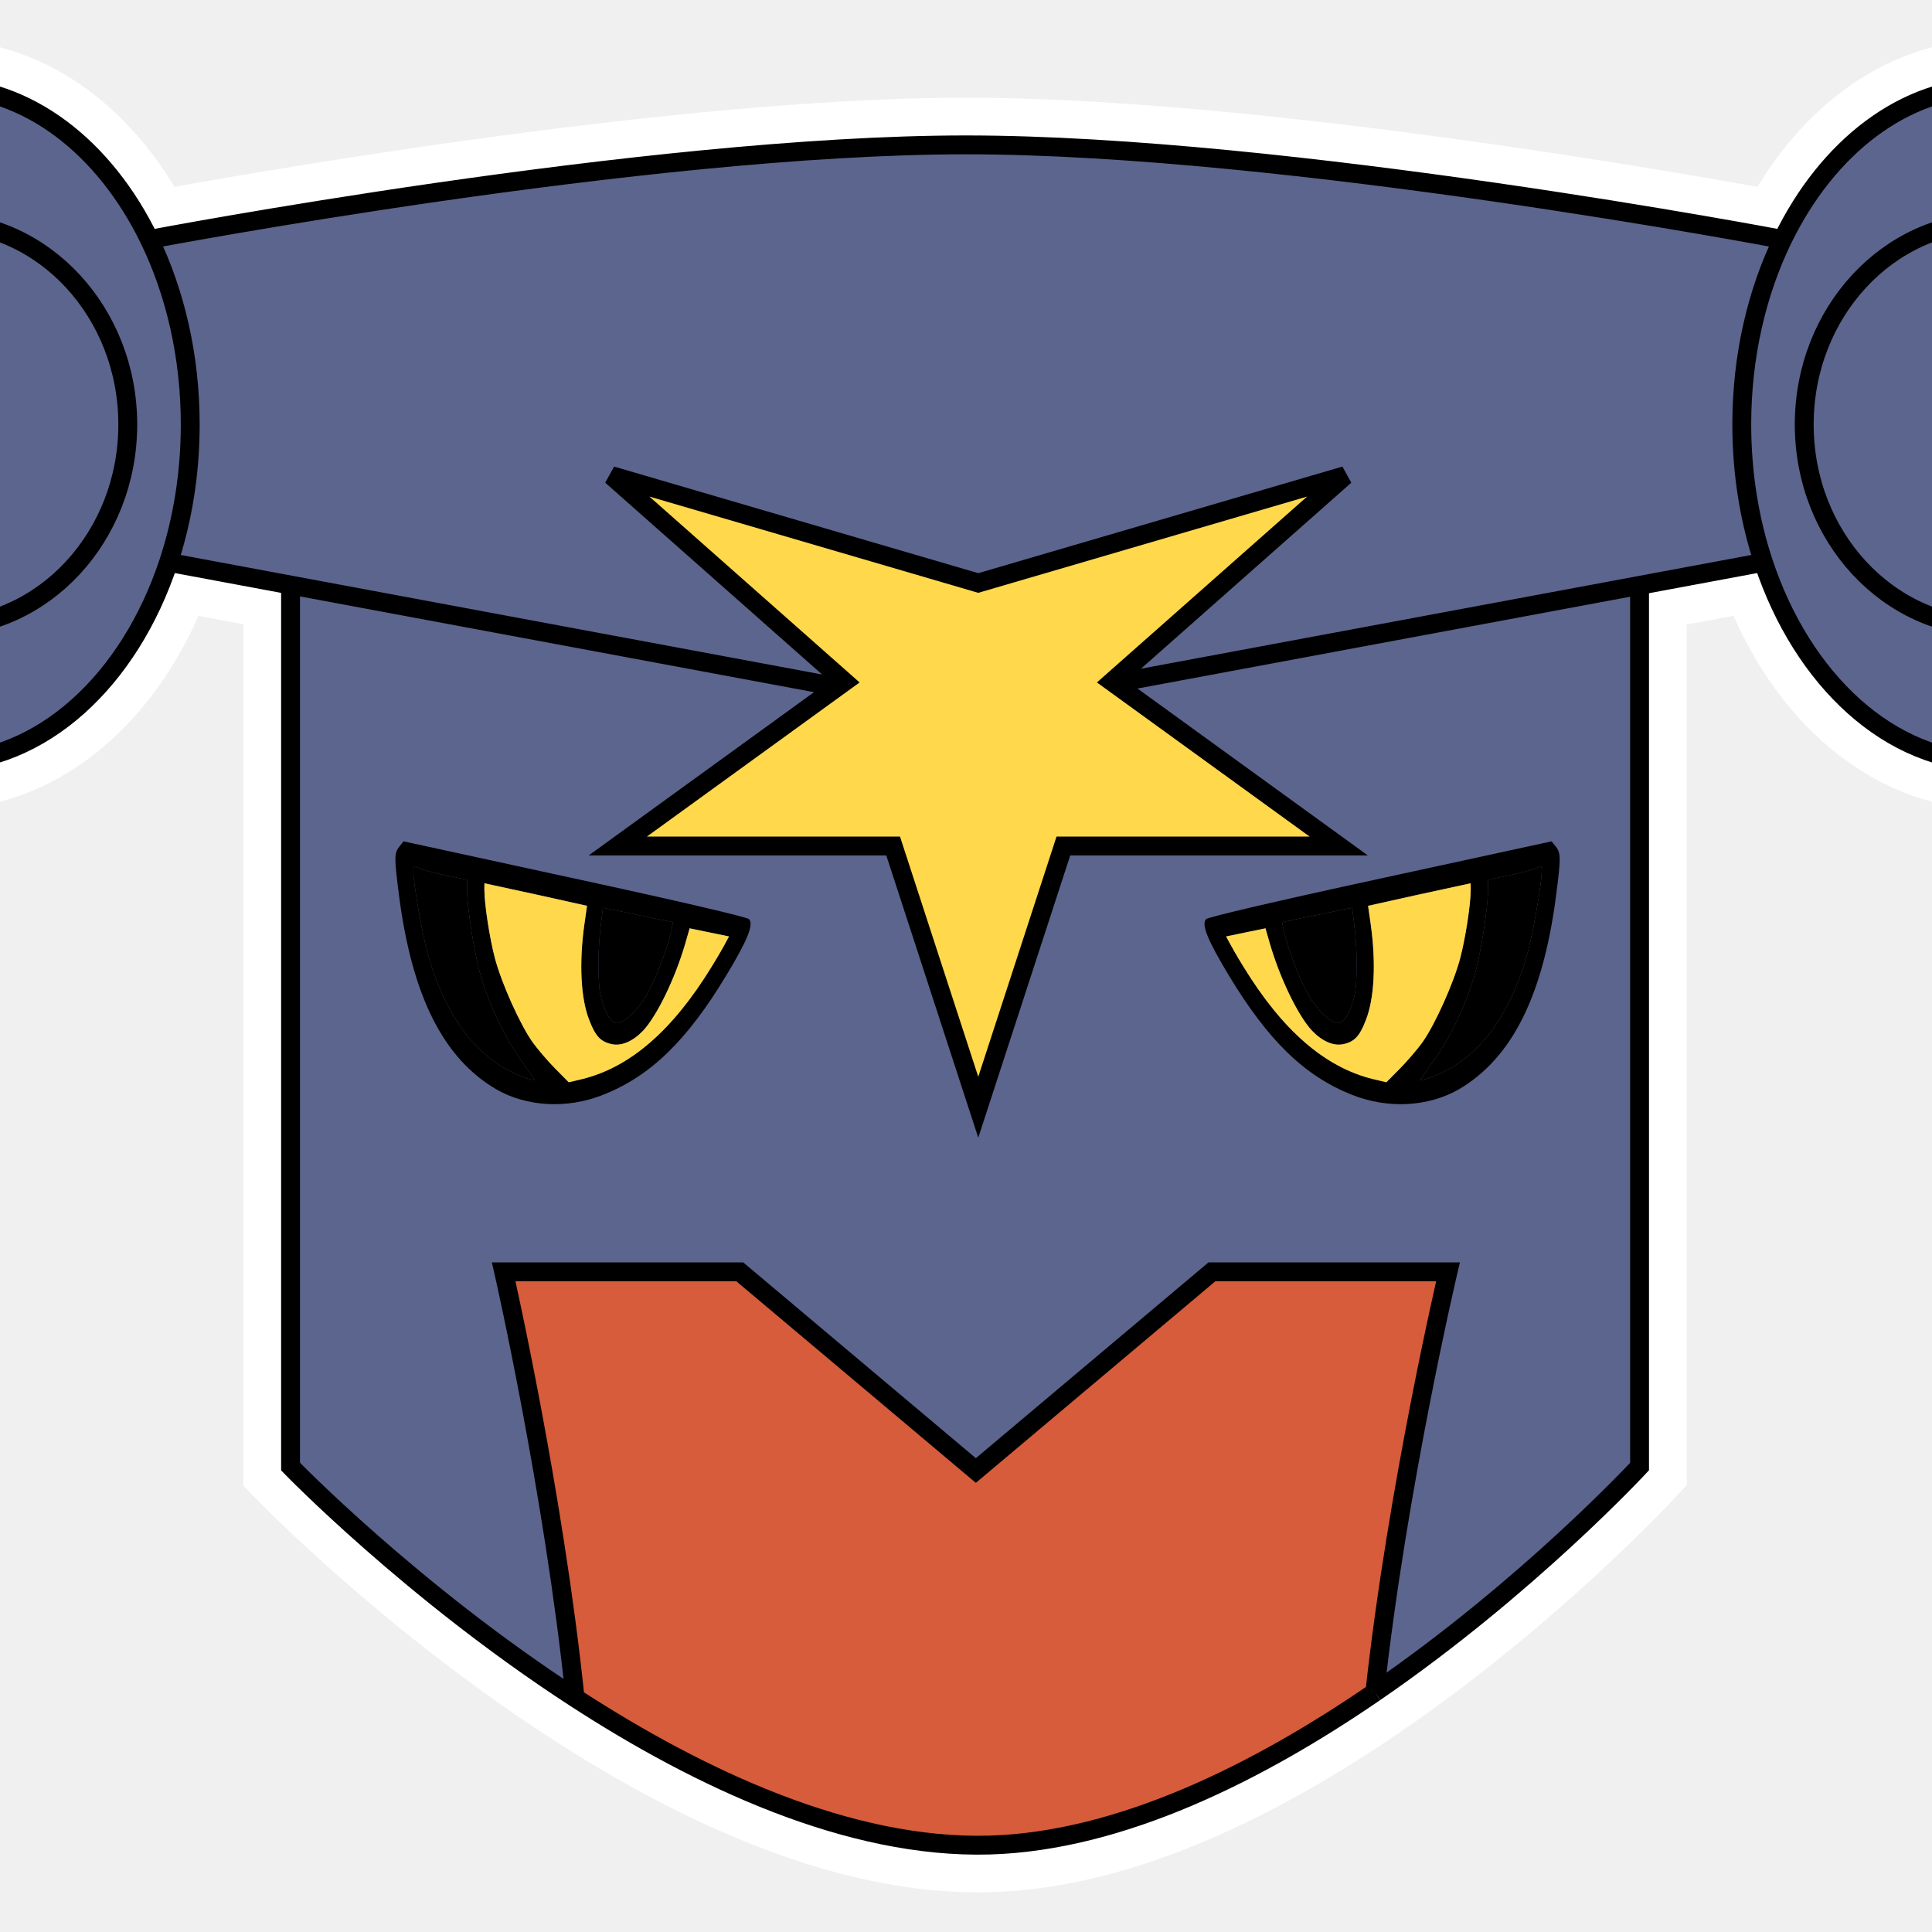
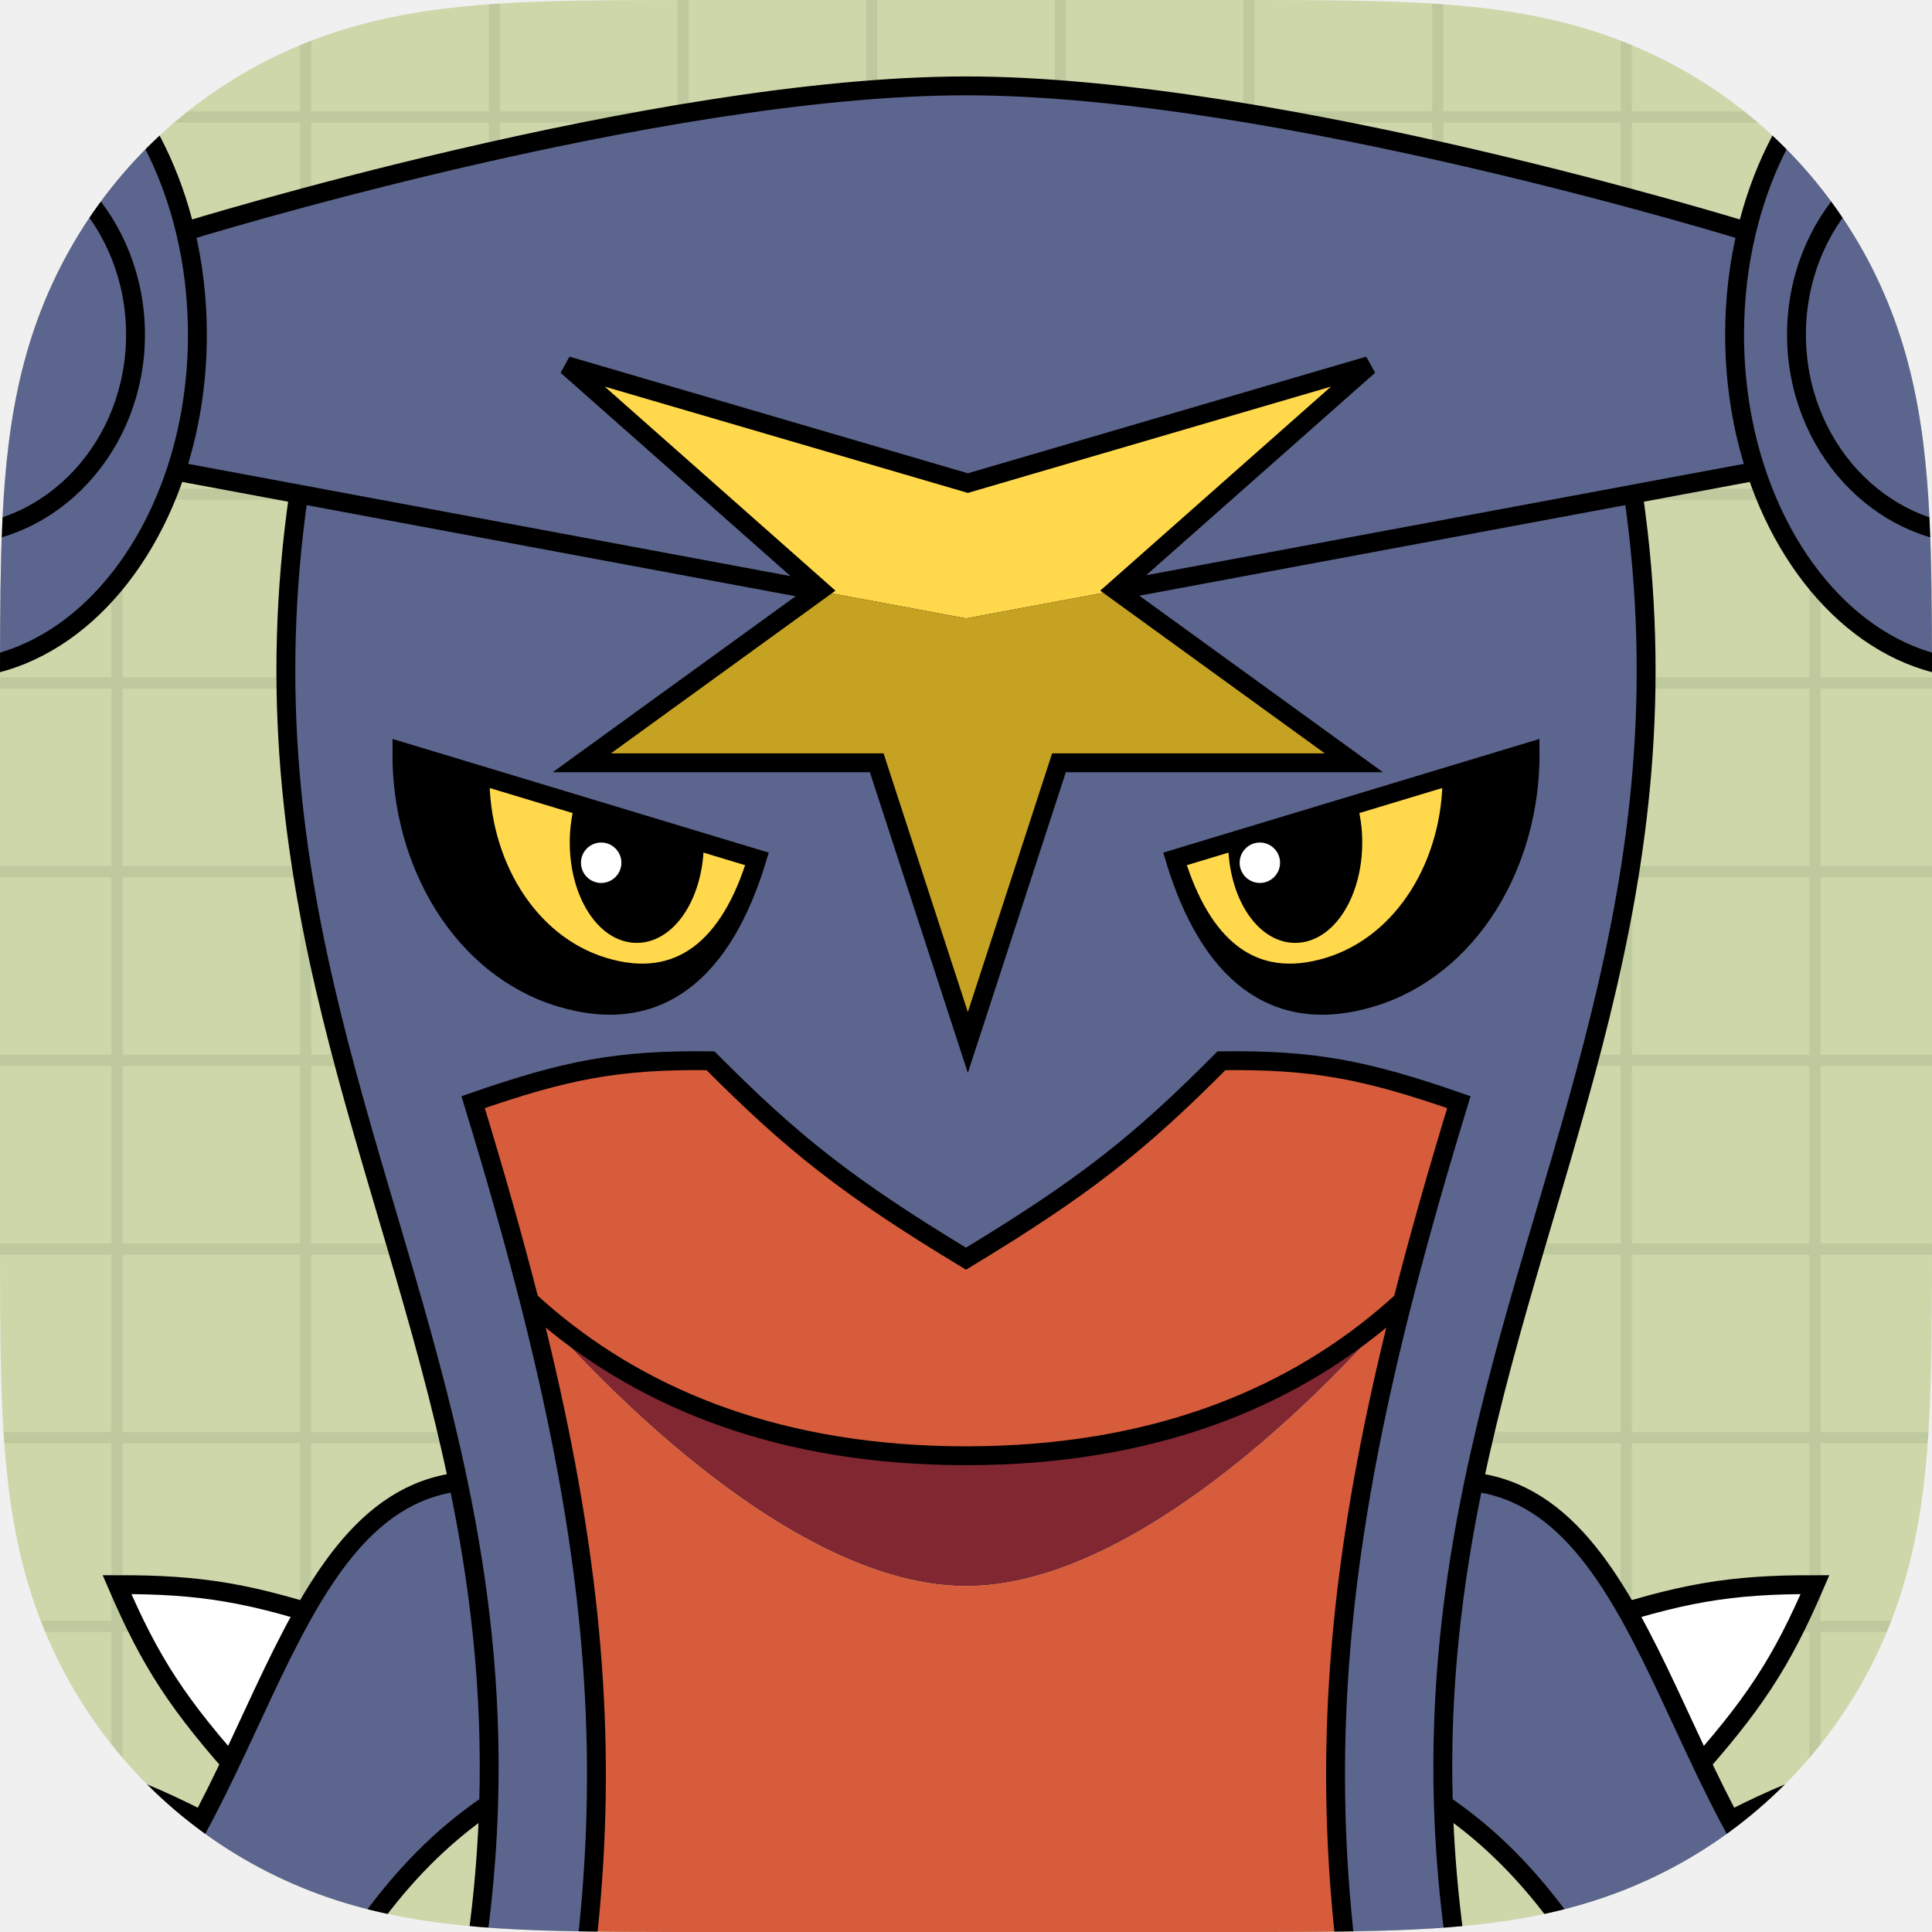
<svg xmlns="http://www.w3.org/2000/svg" width="1024" height="1024" viewBox="0 0 1024 1024" fill="none">
-   <g clip-path="url(#clip0_58_2)">
-     <path fill-rule="evenodd" clip-rule="evenodd" d="M1055.59 404C1128.72 404 1188 323.859 1188 225C1188 126.141 1128.72 46 1055.59 46C1009.25 46 968.47 78.179 944.811 126.908C931.132 155.08 923.176 188.784 923.176 225C923.176 251.013 927.281 275.73 934.663 298.032C955.334 360.486 1001.7 404 1055.59 404ZM956.279 225C956.279 284.315 1000.74 332.4 1055.59 332.4C1110.43 332.4 1154.9 284.315 1154.9 225C1154.9 165.685 1110.43 117.6 1055.59 117.6C1000.74 117.6 956.279 165.685 956.279 225Z" fill="#5C658D" />
-     <path fill-rule="evenodd" clip-rule="evenodd" d="M-164 225C-164 323.859 -104.717 404 -31.588 404C22.298 404 68.666 360.486 89.337 298.032C96.719 275.73 100.824 251.013 100.824 225C100.824 188.784 92.868 155.08 79.189 126.908C55.53 78.179 14.751 46 -31.588 46C-104.717 46 -164 126.141 -164 225ZM67.721 225C67.721 284.315 23.259 332.4 -31.588 332.4C-86.435 332.4 -130.897 284.315 -130.897 225C-130.897 165.685 -86.435 117.6 -31.588 117.6C23.259 117.6 67.721 165.685 67.721 225Z" fill="#5C658D" />
-     <path d="M-31.588 332.4C23.259 332.4 67.721 284.315 67.721 225C67.721 165.685 23.259 117.6 -31.588 117.6C-86.435 117.6 -130.897 165.685 -130.897 225C-130.897 284.315 -86.435 332.4 -31.588 332.4Z" fill="#5C658D" />
-     <path d="M728.704 896.904L728.698 896.959L728.758 896.918C809.886 841.228 869 777.314 869 777.314V310.268L512 376.792L154 310.081V777.314C154 777.314 218.024 843.515 304.794 899.872C293.437 790.409 266.97 674.09 266.97 674.09H392.095L517.22 779.405L642.345 674.09H767.47C767.47 674.09 740.607 788.29 728.704 896.904Z" fill="#5C658D" />
-     <path d="M512 376.792L869 310.268L934.663 298.032C927.281 275.73 923.176 251.013 923.176 225C923.176 188.784 931.132 155.08 944.811 126.908C944.811 126.908 681.989 76.788 512 76.788C342.011 76.788 79.189 126.908 79.189 126.908C92.868 155.08 100.824 188.784 100.824 225C100.824 251.013 96.719 275.73 89.337 298.032L154 310.081L512 376.792Z" fill="#5C658D" />
-     <path d="M1055.59 332.4C1000.74 332.4 956.279 284.315 956.279 225C956.279 165.685 1000.74 117.6 1055.59 117.6C1110.43 117.6 1154.9 165.685 1154.9 225C1154.9 284.315 1110.43 332.4 1055.59 332.4Z" fill="#5C658D" />
-     <path d="M728.698 896.959L728.704 896.904C740.607 788.29 767.47 674.09 767.47 674.09H642.345L517.22 779.405L392.095 674.09H266.97C266.97 674.09 293.437 790.409 304.794 899.872C370.872 942.79 450.141 980 524.37 977.917C594.414 975.951 667.761 938.779 728.698 896.959Z" fill="#D65C3B" />
-     <path d="M154 310V310.081M728.698 896.959L728.704 896.904C740.607 788.29 767.47 674.09 767.47 674.09H642.345L517.22 779.405L392.095 674.09H266.97C266.97 674.09 293.437 790.409 304.794 899.872M728.698 896.959L728.69 897.024M728.698 896.959C728.718 896.945 728.738 896.932 728.758 896.918M728.698 896.959C667.761 938.779 594.414 975.951 524.37 977.917C450.141 980 370.872 942.79 304.794 899.872M728.698 896.959L728.758 896.918M304.796 899.896L304.794 899.872M304.794 899.872C218.024 843.515 154 777.314 154 777.314V310.081M869 310.268V777.314C869 777.314 809.886 841.228 728.758 896.918M154 310.081L512 376.792L869 310.268M869 310.268L934.663 298.032M512 376.792L934.663 298.032M944.811 126.908C968.47 78.179 1009.25 46 1055.59 46C1128.72 46 1188 126.141 1188 225C1188 323.859 1128.72 404 1055.59 404C1001.7 404 955.334 360.486 934.663 298.032C927.281 275.73 923.176 251.013 923.176 225C923.176 188.784 931.132 155.08 944.811 126.908ZM79.189 126.908C55.53 78.179 14.751 46 -31.588 46C-104.717 46 -164 126.141 -164 225C-164 323.859 -104.717 404 -31.588 404C22.298 404 68.666 360.486 89.337 298.032C96.719 275.73 100.824 251.013 100.824 225C100.824 188.784 92.868 155.08 79.189 126.908ZM89.337 298.032L154 310.081M79.189 126.908C79.189 126.908 342.011 76.788 512 76.788C681.989 76.788 944.811 126.908 944.811 126.908M1055.59 332.4C1000.74 332.4 956.279 284.315 956.279 225C956.279 165.685 1000.74 117.6 1055.59 117.6C1110.43 117.6 1154.9 165.685 1154.9 225C1154.9 284.315 1110.43 332.4 1055.59 332.4ZM-31.588 332.4C23.259 332.4 67.721 284.315 67.721 225C67.721 165.685 23.259 117.6 -31.588 117.6C-86.435 117.6 -130.897 165.685 -130.897 225C-130.897 284.315 -86.435 332.4 -31.588 332.4Z" stroke="white" stroke-width="50" />
-     <path fill-rule="evenodd" clip-rule="evenodd" d="M1055.59 404C1128.72 404 1188 323.859 1188 225C1188 126.141 1128.72 46 1055.59 46C1009.25 46 968.47 78.179 944.811 126.908C931.132 155.08 923.176 188.784 923.176 225C923.176 251.013 927.281 275.73 934.663 298.032C955.334 360.486 1001.7 404 1055.59 404ZM956.279 225C956.279 284.315 1000.74 332.4 1055.59 332.4C1110.43 332.4 1154.9 284.315 1154.9 225C1154.9 165.685 1110.43 117.6 1055.59 117.6C1000.74 117.6 956.279 165.685 956.279 225Z" fill="#5C658D" />
-     <path fill-rule="evenodd" clip-rule="evenodd" d="M-164 225C-164 323.859 -104.717 404 -31.588 404C22.298 404 68.666 360.486 89.337 298.032C96.719 275.73 100.824 251.013 100.824 225C100.824 188.784 92.868 155.08 79.189 126.908C55.53 78.179 14.751 46 -31.588 46C-104.717 46 -164 126.141 -164 225ZM67.721 225C67.721 284.315 23.259 332.4 -31.588 332.4C-86.435 332.4 -130.897 284.315 -130.897 225C-130.897 165.685 -86.435 117.6 -31.588 117.6C23.259 117.6 67.721 165.685 67.721 225Z" fill="#5C658D" />
-     <path d="M-31.588 332.4C23.259 332.4 67.721 284.315 67.721 225C67.721 165.685 23.259 117.6 -31.588 117.6C-86.435 117.6 -130.897 165.685 -130.897 225C-130.897 284.315 -86.435 332.4 -31.588 332.4Z" fill="#5C658D" />
-     <path d="M728.704 896.904L728.698 896.959L728.758 896.918C809.886 841.228 869 777.314 869 777.314V310.268L512 376.792L154 310.081V777.314C154 777.314 218.024 843.515 304.794 899.872C293.437 790.409 266.97 674.09 266.97 674.09H392.095L517.22 779.405L642.345 674.09H767.47C767.47 674.09 740.607 788.29 728.704 896.904Z" fill="#5C658D" />
-     <path d="M512 376.792L869 310.268L934.663 298.032C927.281 275.73 923.176 251.013 923.176 225C923.176 188.784 931.132 155.08 944.811 126.908C944.811 126.908 681.989 76.788 512 76.788C342.011 76.788 79.189 126.908 79.189 126.908C92.868 155.08 100.824 188.784 100.824 225C100.824 251.013 96.719 275.73 89.337 298.032L154 310.081L512 376.792Z" fill="#5C658D" />
-     <path d="M1055.59 332.4C1000.74 332.4 956.279 284.315 956.279 225C956.279 165.685 1000.74 117.6 1055.59 117.6C1110.43 117.6 1154.9 165.685 1154.9 225C1154.9 284.315 1110.43 332.4 1055.59 332.4Z" fill="#5C658D" />
-     <path d="M728.698 896.959L728.704 896.904C740.607 788.29 767.47 674.09 767.47 674.09H642.345L517.22 779.405L392.095 674.09H266.97C266.97 674.09 293.437 790.409 304.794 899.872C370.872 942.79 450.141 980 524.37 977.917C594.414 975.951 667.761 938.779 728.698 896.959Z" fill="#D65C3B" />
-     <path d="M154 310V310.081M728.698 896.959L728.704 896.904C740.607 788.29 767.47 674.09 767.47 674.09H642.345L517.22 779.405L392.095 674.09H266.97C266.97 674.09 293.437 790.409 304.794 899.872M728.698 896.959L728.69 897.024M728.698 896.959C728.718 896.945 728.738 896.932 728.758 896.918M728.698 896.959C667.761 938.779 594.414 975.951 524.37 977.917C450.141 980 370.872 942.79 304.794 899.872M728.698 896.959L728.758 896.918M304.796 899.896L304.794 899.872M304.794 899.872C218.024 843.515 154 777.314 154 777.314V310.081M869 310.268V777.314C869 777.314 809.886 841.228 728.758 896.918M154 310.081L512 376.792L869 310.268M869 310.268L934.663 298.032M512 376.792L934.663 298.032M944.811 126.908C968.47 78.179 1009.25 46 1055.59 46C1128.72 46 1188 126.141 1188 225C1188 323.859 1128.72 404 1055.59 404C1001.7 404 955.334 360.486 934.663 298.032C927.281 275.73 923.176 251.013 923.176 225C923.176 188.784 931.132 155.08 944.811 126.908ZM79.189 126.908C55.53 78.179 14.751 46 -31.588 46C-104.717 46 -164 126.141 -164 225C-164 323.859 -104.717 404 -31.588 404C22.298 404 68.666 360.486 89.337 298.032C96.719 275.73 100.824 251.013 100.824 225C100.824 188.784 92.868 155.08 79.189 126.908ZM89.337 298.032L154 310.081M79.189 126.908C79.189 126.908 342.011 76.788 512 76.788C681.989 76.788 944.811 126.908 944.811 126.908M1055.59 332.4C1000.74 332.4 956.279 284.315 956.279 225C956.279 165.685 1000.74 117.6 1055.59 117.6C1110.43 117.6 1154.9 165.685 1154.9 225C1154.9 284.315 1110.43 332.4 1055.59 332.4ZM-31.588 332.4C23.259 332.4 67.721 284.315 67.721 225C67.721 165.685 23.259 117.6 -31.588 117.6C-86.435 117.6 -130.897 165.685 -130.897 225C-130.897 284.315 -86.435 332.4 -31.588 332.4Z" stroke="black" stroke-width="10" />
-     <path fill-rule="evenodd" clip-rule="evenodd" d="M211.777 448.555C208.845 452.174 208.884 454.512 211.615 475.605C218.627 528.451 235.137 560.975 262.991 577.345C279.185 586.653 300.587 587.861 319.637 580.283C344.798 570.326 364.067 551.582 384.933 517.005C396.325 498.094 399.55 490.022 397.015 487.17C395.99 486.085 360.744 477.801 304.643 465.656L213.879 445.931L211.777 448.555ZM247.577 466.272L236.393 463.967C230.203 462.691 223.799 460.935 222.088 460.145C219.294 458.55 219.065 458.648 219.102 462.005C219.091 468.118 223.583 493.798 226.348 504.123C235.789 539.123 253.358 561.964 277.344 570.839C280.823 572.138 283.519 572.694 283.306 572.213C283.093 571.733 279.634 566.797 275.52 560.998C266.838 548.58 258.592 531.009 254.311 515.42C251.106 503.693 247.636 481.136 247.581 471.806L247.577 466.272ZM312.301 540.622C307.784 529.207 306.875 510.382 309.722 490.001L311.138 480.1L283.965 474.063L256.763 468.165L256.729 471.362C256.701 479.073 259.508 497.271 262.315 507.896C265.759 520.983 275.666 543.119 282.371 552.509C284.961 556.101 290.244 562.286 294.204 566.305L301.44 573.621L308.336 571.984C333.975 565.765 356.556 546.103 377.279 512.224C380.556 506.929 383.82 501.195 384.693 499.482L386.383 496.336L375.898 494.175L365.514 492.035L363.274 499.873C357.861 518.56 348.279 538.281 340.916 546.228C335.598 551.83 329.529 554.511 324.436 553.461C318.445 552.226 315.611 549.312 312.301 540.622ZM343.063 526.722C347.615 518.778 354.009 501.895 355.736 493.514L356.715 488.765L338.142 484.937L319.57 481.11L318.484 489.914C316.85 502.39 316.777 519.412 318.162 526.832C319.732 534.873 323.344 541.587 326.539 542.246C330.134 542.987 338.11 535.603 343.063 526.722Z" fill="black" />
-     <path d="M236.393 463.967L247.577 466.272L247.581 471.806C247.636 481.136 251.106 503.693 254.311 515.42C258.592 531.009 266.838 548.58 275.52 560.998C279.634 566.797 283.093 571.733 283.306 572.213C283.519 572.694 280.823 572.138 277.344 570.839C253.358 561.964 235.789 539.123 226.348 504.123C223.583 493.798 219.091 468.118 219.102 462.005C219.065 458.648 219.294 458.55 222.088 460.145C223.799 460.935 230.203 462.691 236.393 463.967Z" fill="black" />
-     <path d="M355.736 493.514C354.009 501.895 347.615 518.778 343.063 526.722C338.11 535.603 330.134 542.987 326.539 542.246C323.344 541.587 319.732 534.873 318.162 526.832C316.777 519.412 316.85 502.39 318.484 489.914L319.57 481.11L338.142 484.937L356.715 488.765L355.736 493.514Z" fill="black" />
-     <path d="M309.722 490.001C306.875 510.382 307.784 529.207 312.301 540.622C315.611 549.312 318.445 552.226 324.436 553.461C329.529 554.511 335.598 551.83 340.916 546.228C348.279 538.281 357.861 518.56 363.274 499.873L365.514 492.035L375.898 494.175L386.383 496.336L384.693 499.482C383.82 501.195 380.556 506.929 377.279 512.224C356.556 546.103 333.975 565.765 308.336 571.984L301.44 573.621L294.204 566.305C290.244 562.286 284.961 556.101 282.371 552.509C275.666 543.119 265.759 520.983 262.315 507.896C259.508 497.271 256.701 479.073 256.729 471.362L256.763 468.165L283.965 474.063L311.138 480.1L309.722 490.001Z" fill="#FFD84C" />
-     <path fill-rule="evenodd" clip-rule="evenodd" d="M824.47 448.555C827.402 452.174 827.363 454.512 824.632 475.605C817.619 528.451 801.11 560.975 773.256 577.345C757.062 586.653 735.659 587.861 716.61 580.283C691.449 570.326 672.18 551.582 651.314 517.005C639.921 498.094 636.696 490.022 639.231 487.17C640.257 486.085 675.503 477.801 731.604 465.656L822.368 445.931L824.47 448.555ZM788.67 466.272L799.853 463.967C806.044 462.691 812.448 460.935 814.159 460.145C816.953 458.55 817.182 458.648 817.145 462.005C817.156 468.118 812.663 493.798 809.899 504.123C800.458 539.123 782.889 561.964 758.903 570.839C755.424 572.138 752.728 572.694 752.941 572.213C753.154 571.733 756.613 566.797 760.726 560.998C769.409 548.58 777.654 531.009 781.936 515.42C785.14 503.693 788.611 481.136 788.666 471.806L788.67 466.272ZM723.946 540.622C728.463 529.207 729.372 510.382 726.524 490.001L725.108 480.1L752.282 474.063L779.484 468.165L779.518 471.362C779.546 479.073 776.738 497.271 773.932 507.896C770.487 520.983 760.581 543.119 753.876 552.509C751.286 556.101 746.002 562.286 742.043 566.305L734.806 573.621L727.911 571.984C702.272 565.765 679.691 546.103 658.968 512.224C655.691 506.929 652.427 501.195 651.554 499.482L649.864 496.336L660.349 494.175L670.733 492.035L672.973 499.873C678.386 518.56 687.968 538.281 695.331 546.228C700.649 551.83 706.718 554.511 711.811 553.461C717.802 552.226 720.636 549.312 723.946 540.622ZM693.184 526.722C688.632 518.778 682.238 501.895 680.511 493.514L679.532 488.765L698.104 484.937L716.677 481.11L717.763 489.914C719.397 502.39 719.47 519.412 718.085 526.832C716.515 534.873 712.903 541.587 709.707 542.246C706.113 542.987 698.137 535.603 693.184 526.722Z" fill="black" />
-     <path d="M799.853 463.967L788.67 466.272L788.666 471.806C788.611 481.136 785.14 503.693 781.936 515.42C777.654 531.009 769.409 548.58 760.726 560.998C756.613 566.797 753.154 571.733 752.941 572.213C752.728 572.694 755.424 572.138 758.903 570.839C782.889 561.964 800.458 539.123 809.899 504.123C812.663 493.798 817.156 468.118 817.145 462.005C817.182 458.648 816.953 458.55 814.159 460.145C812.448 460.935 806.044 462.691 799.853 463.967Z" fill="black" />
-     <path d="M680.511 493.514C682.238 501.895 688.632 518.778 693.184 526.722C698.137 535.603 706.113 542.987 709.707 542.246C712.903 541.587 716.515 534.873 718.085 526.832C719.47 519.412 719.397 502.39 717.763 489.914L716.677 481.11L698.104 484.937L679.532 488.765L680.511 493.514Z" fill="black" />
-     <path d="M726.524 490.001C729.372 510.382 728.463 529.207 723.946 540.622C720.636 549.312 717.802 552.226 711.811 553.461C706.718 554.511 700.649 551.83 695.331 546.228C687.968 538.281 678.386 518.56 672.973 499.873L670.733 492.035L660.349 494.175L649.864 496.336L651.554 499.482C652.427 501.195 655.691 506.929 658.968 512.224C679.691 546.103 702.272 565.765 727.911 571.984L734.806 573.621L742.043 566.305C746.002 562.286 751.286 556.101 753.876 552.509C760.581 543.119 770.487 520.983 773.932 507.896C776.738 497.271 779.546 479.073 779.518 471.362L779.484 468.165L752.282 474.063L725.108 480.1L726.524 490.001Z" fill="#FFD84C" />
-     <path d="M594.056 357.192L589.382 361.325L594.435 364.986L709.557 448.397H563.613L562.489 451.849L518.5 586.86L474.511 451.849L473.387 448.397H327.443L442.565 364.986L447.618 361.325L442.944 357.192L324.09 252.091L517.095 308.593L518.5 309.004L519.904 308.593L712.909 252.091L594.056 357.192Z" fill="#FFD84C" stroke="black" stroke-width="10" />
+   <mask id="mask0_90_4" style="mask-type:alpha" maskUnits="userSpaceOnUse" x="0" y="0" width="1025" height="1025">
+     <path d="M0 373V651L0 654.887L0 662.657C0.002 673.018 0.015 683.374 0.08 693.73C0.15 705.72 0.28 717.72 0.61 729.71C1.32 755.85 2.85 782.21 7.5 808.05C12.21 834.27 19.91 858.67 32.03 882.49C43.95 905.9 59.53 927.32 78.1 945.9C96.67 964.48 118.1 980.05 141.51 991.97C165.33 1004.1 189.73 1011.79 215.95 1016.5C241.8 1021.14 268.16 1022.68 294.29 1023.39C306.28 1023.71 318.27 1023.85 330.27 1023.92C344.52 1024 358.76 1024 373 1024H651L654.936 1024L662.805 1024C673.116 1024 683.423 1023.99 693.73 1023.92C705.72 1023.85 717.72 1023.72 729.71 1023.39C755.85 1022.68 782.21 1021.15 808.05 1016.5C834.27 1011.79 858.67 1004.09 882.49 991.97C905.9 980.05 927.32 964.47 945.9 945.9C964.48 927.33 980.05 905.9 991.97 882.49C1004.1 858.67 1011.79 834.27 1016.5 808.05C1021.14 782.2 1022.68 755.84 1023.39 729.71C1023.71 717.72 1023.85 705.73 1023.92 693.73C1024 679.48 1024 665.24 1024 651V373L1024 369.065L1024 361.196C1024 350.885 1023.99 340.578 1023.92 330.27C1023.85 318.28 1023.72 306.28 1023.39 294.29C1022.68 268.15 1021.15 241.79 1016.5 215.95C1011.79 189.73 1004.09 165.33 991.97 141.51C980.05 118.1 964.47 96.68 945.9 78.1C927.33 59.52 905.9 43.95 882.49 32.03C858.67 19.9 834.27 12.21 808.05 7.5C782.2 2.86 755.84 1.32 729.71 0.61C717.72 0.29 705.73 0.15 693.73 0.08C679.48 0 665.24 0 651 0H373L369.114 0L361.343 0C350.983 0.002 340.627 0.015 330.27 0.08C318.28 0.15 306.28 0.28 294.29 0.61C268.15 1.32 241.79 2.85 215.95 7.5C189.73 12.21 165.33 19.91 141.51 32.03C118.1 43.95 96.68 59.53 78.1 78.1C59.52 96.67 43.95 118.1 32.03 141.51C19.9 165.33 12.21 189.73 7.5 215.95C2.86 241.8 1.32 268.16 0.61 294.29C0.29 306.28 0.15 318.27 0.08 330.27C0 344.52 0 358.76 0 373Z" fill="#606060" />
+     <path d="M0 654.887L0 662.657C-0 660.067 0 657.477 0 654.887ZM361.343 0L369.114 0C366.523 0 363.933 -0 361.343 0Z" fill="#606060" />
+   </mask>
+   <g mask="url(#mask0_90_4)">
+     <rect width="1024" height="1024" fill="url(#pattern0_90_4)" />
+   </g>
+   <mask id="mask1_90_4" style="mask-type:alpha" maskUnits="userSpaceOnUse" x="0" y="0" width="1025" height="1025">
+     <path d="M0 373V651L0 654.887L0 662.657C0.002 673.018 0.015 683.374 0.08 693.73C0.15 705.72 0.28 717.72 0.61 729.71C1.32 755.85 2.85 782.21 7.5 808.05C12.21 834.27 19.91 858.67 32.03 882.49C43.95 905.9 59.53 927.32 78.1 945.9C96.67 964.48 118.1 980.05 141.51 991.97C165.33 1004.1 189.73 1011.79 215.95 1016.5C241.8 1021.14 268.16 1022.68 294.29 1023.39C306.28 1023.71 318.27 1023.85 330.27 1023.92C344.52 1024 358.76 1024 373 1024H651L654.936 1024L662.805 1024C673.116 1024 683.423 1023.99 693.73 1023.92C705.72 1023.85 717.72 1023.72 729.71 1023.39C755.85 1022.68 782.21 1021.15 808.05 1016.5C834.27 1011.79 858.67 1004.09 882.49 991.97C905.9 980.05 927.32 964.47 945.9 945.9C964.48 927.33 980.05 905.9 991.97 882.49C1004.1 858.67 1011.79 834.27 1016.5 808.05C1021.14 782.2 1022.68 755.84 1023.39 729.71C1023.71 717.72 1023.85 705.73 1023.92 693.73C1024 679.48 1024 665.24 1024 651V373L1024 369.065L1024 361.196C1024 350.885 1023.99 340.578 1023.92 330.27C1023.85 318.28 1023.72 306.28 1023.39 294.29C1022.68 268.15 1021.15 241.79 1016.5 215.95C1011.79 189.73 1004.09 165.33 991.97 141.51C980.05 118.1 964.47 96.68 945.9 78.1C927.33 59.52 905.9 43.95 882.49 32.03C858.67 19.9 834.27 12.21 808.05 7.5C782.2 2.86 755.84 1.32 729.71 0.61C717.72 0.29 705.73 0.15 693.73 0.08C679.48 0 665.24 0 651 0H373L369.114 0L361.343 0C350.983 0.002 340.627 0.015 330.27 0.08C318.28 0.15 306.28 0.28 294.29 0.61C268.15 1.32 241.79 2.85 215.95 7.5C189.73 12.21 165.33 19.91 141.51 32.03C118.1 43.95 96.68 59.53 78.1 78.1C59.52 96.67 43.95 118.1 32.03 141.51C19.9 165.33 12.21 189.73 7.5 215.95C2.86 241.8 1.32 268.16 0.61 294.29C0.29 306.28 0.15 318.27 0.08 330.27C0 344.52 0 358.76 0 373Z" fill="#606060" />
+     <path d="M0 654.887L0 662.657C-0 660.067 0 657.477 0 654.887ZM361.343 0L369.114 0C366.523 0 363.933 -0 361.343 0Z" fill="#606060" />
+   </mask>
+   <g mask="url(#mask1_90_4)">
+     <path d="M961.98 839.892C917.238 839.79 890.68 844.12 840.166 861.185L894.012 943.2C929.754 903.635 944.285 880.987 961.98 839.892Z" fill="white" />
+     <path d="M1018.82 931.198C974.691 938.573 949.23 947.279 902.277 972.545L969.07 1044.41C997.699 999.428 1008.24 974.671 1018.82 931.198Z" fill="white" />
+     <path d="M62.019 839.892C106.761 839.79 133.319 844.12 183.833 861.185L129.986 943.2C94.245 903.635 79.713 880.987 62.019 839.892Z" fill="white" />
+     <path d="M5.178 931.198C49.307 938.573 74.769 947.279 121.721 972.545L54.928 1044.41C26.299 999.428 15.757 974.671 5.178 931.198Z" fill="white" />
+     <path d="M961.98 839.892C917.238 839.79 890.68 844.12 840.166 861.185L894.012 943.2C929.754 903.635 944.285 880.987 961.98 839.892Z" stroke="black" stroke-width="10" />
+     <path d="M1018.82 931.198C974.691 938.573 949.23 947.279 902.277 972.545L969.07 1044.41C997.699 999.428 1008.24 974.671 1018.82 931.198Z" stroke="black" stroke-width="10" />
+     <path d="M62.019 839.892C106.761 839.79 133.319 844.12 183.833 861.185L129.986 943.2C94.245 903.635 79.713 880.987 62.019 839.892Z" stroke="black" stroke-width="10" />
+     <path d="M5.178 931.198C49.307 938.573 74.769 947.279 121.721 972.545L54.928 1044.41C26.299 999.428 15.757 974.671 5.178 931.198Z" stroke="black" stroke-width="10" />
+     <path d="M512.98 256.054L300.434 193.831L434.831 312.677L434.05 313.242L511.999 327.768L591.51 312.951L591.13 312.677L725.527 193.831L512.98 256.054Z" fill="#FFD84C" />
+     <path d="M308.382 404.294H464.681L512.98 552.534L561.28 404.294H717.579L591.51 312.951L511.999 327.768L434.05 313.242L308.382 404.294Z" fill="#C6A222" />
+     <path fill-rule="evenodd" clip-rule="evenodd" d="M511.999 667.128C449.204 629.131 420.088 605.988 376.593 562.218C327.607 561.61 300.043 567.04 250.763 584.171C262.064 621.093 272.088 656.317 280.536 689.451C280.536 689.451 404.072 840.676 512.061 840.65C620.01 840.624 743.463 689.451 743.463 689.451C751.91 656.317 761.935 621.093 773.235 584.171C723.955 567.04 696.391 561.61 647.405 562.218C603.91 605.988 574.795 629.131 511.999 667.128ZM511.999 771.577H511.984C511.989 771.577 511.994 771.577 511.999 771.577ZM511.999 771.577H511.984C511.989 771.577 511.994 771.577 511.999 771.577Z" fill="#812731" />
+     <path d="M280.536 689.451C334.53 901.498 328.992 1048.13 250.763 1284.53C368.559 1370.2 424.536 1426.41 511.999 1536.65C599.462 1426.41 655.44 1370.2 773.235 1284.53C695.007 1048.13 689.469 901.498 743.463 689.451C743.463 689.451 620.01 840.624 512.061 840.65C404.072 840.676 280.536 689.451 280.536 689.451Z" fill="#D65C3B" />
+     <path d="M98.259 122.617C102.395 139.861 104.63 158.263 104.63 177.37C104.63 203.146 100.562 227.638 93.248 249.736L158.313 261.861L511.999 327.768L865.686 261.861L930.751 249.736C923.436 227.638 919.369 203.146 919.369 177.37C919.369 158.263 921.604 139.861 925.74 122.617C925.74 122.617 676.357 45.513 511.999 45.513C347.642 45.513 98.259 122.617 98.259 122.617Z" fill="#5C658D" />
+     <path d="M-26.576 0C-99.039 0 -157.782 79.411 -157.782 177.37C-157.782 275.328 -99.039 354.739 -26.576 354.739C26.819 354.739 72.765 311.621 93.248 249.736C100.562 227.638 104.63 203.146 104.63 177.37C104.63 158.263 102.395 139.861 98.259 122.617C94.627 107.474 89.53 93.223 83.192 80.171C59.749 31.886 19.341 0 -26.576 0Z" fill="#5C658D" />
+     <path d="M930.751 249.736C951.233 311.621 997.179 354.739 1050.57 354.739C1123.04 354.739 1181.78 275.328 1181.78 177.37C1181.78 79.411 1123.04 0 1050.57 0C1004.66 0 964.25 31.886 940.806 80.171C934.469 93.223 929.372 107.474 925.74 122.617C921.604 139.861 919.369 158.263 919.369 177.37C919.369 203.146 923.436 227.638 930.751 249.736Z" fill="#5C658D" />
+     <path d="M250.763 1284.53C328.992 1048.13 334.53 901.498 280.536 689.451C272.088 656.317 262.064 621.093 250.763 584.171C300.043 567.04 327.607 561.61 376.593 562.218C420.088 605.988 449.204 629.131 511.999 667.128C574.795 629.131 603.91 605.988 647.405 562.218C696.391 561.61 723.955 567.04 773.235 584.171C761.935 621.093 751.91 656.317 743.463 689.451C689.469 901.498 695.007 1048.13 773.235 1284.53C763.016 1291.97 753.261 1299.18 743.911 1306.22C645.49 1380.36 591.874 1435.98 511.999 1536.65C512.02 1536.68 512.04 1536.7 512.061 1536.73L511.999 1536.76L573.48 1570.82L962.143 1324.68C919.658 1271.22 870.06 1235.06 827.315 1233.67C784.78 1127.2 767.416 1036.9 765.009 956.306C763.168 894.652 770.081 838.679 781.175 785.499C816.916 614.168 896.057 471.826 865.686 261.861L511.999 327.768L158.313 261.861C127.942 471.826 207.082 614.168 242.824 785.499C253.918 838.679 260.83 894.652 258.989 956.306C256.583 1036.9 239.218 1127.2 196.683 1233.67C149.659 1235.2 94.339 1278.8 49.322 1341.24L453.645 1569.09L511.999 1536.76L511.938 1536.73C511.958 1536.7 511.979 1536.68 511.999 1536.65C432.124 1435.98 378.509 1380.36 280.087 1306.22C270.737 1299.18 260.983 1291.97 250.763 1284.53Z" fill="#5C658D" />
+     <path d="M81.027 1164.59C146.351 1159.24 155.989 1025.91 258.989 956.306C260.83 894.652 253.918 838.679 242.824 785.499C143.139 797.814 135.107 982.543 40.868 1046.8C-57.118 1060.72 -216.146 923.644 -270.226 973.441C-270.226 973.441 -215.075 965.289 -201.153 1020.02C-187.231 1074.76 -242.918 1095.52 -242.918 1095.52C-169.95 1072.32 -51.463 1131.86 27.482 1155.56C48.757 1161.95 67.16 1165.73 81.027 1164.59Z" fill="#5C658D" />
+     <path d="M-68.362 1629.9C-75.942 1429.15 -54.525 1325.42 27.482 1155.56C-51.463 1131.86 -169.95 1072.32 -242.918 1095.52C-266.747 1335.67 -221.801 1450.37 -68.362 1629.9Z" fill="#5C658D" />
+     <path d="M996.516 1155.56C1078.52 1325.42 1099.94 1429.15 1092.36 1629.9C1245.8 1450.37 1290.75 1335.67 1266.92 1095.52C1193.95 1072.32 1075.46 1131.86 996.516 1155.56Z" fill="#5C658D" />
+     <path d="M765.009 956.306C868.009 1025.91 877.647 1159.24 942.972 1164.59C956.839 1165.73 975.242 1161.95 996.516 1155.56C1075.46 1131.86 1193.95 1072.32 1266.92 1095.52C1266.92 1095.52 1211.23 1074.76 1225.15 1020.02C1239.07 965.289 1294.22 973.441 1294.22 973.441C1240.14 923.644 1081.12 1060.72 983.13 1046.8C888.892 982.543 880.86 797.814 781.175 785.499C770.081 838.679 763.168 894.652 765.009 956.306Z" fill="#5C658D" />
+     <path d="M1266.92 1095.52C1331.79 1090.14 1424.87 1158.7 1424.87 1158.7C1429.69 1030.73 1294.22 973.441 1294.22 973.441C1294.22 973.441 1239.07 965.289 1225.15 1020.02C1211.23 1074.76 1266.92 1095.52 1266.92 1095.52Z" fill="white" />
+     <path d="M-400.874 1158.7C-400.874 1158.7 -307.79 1090.14 -242.918 1095.52C-242.918 1095.52 -187.231 1074.76 -201.153 1020.02C-215.075 965.289 -270.226 973.441 -270.226 973.441C-270.226 973.441 -405.693 1030.73 -400.874 1158.7Z" fill="white" />
+     <path d="M511.999 667.128C449.204 629.131 420.088 605.988 376.593 562.218C327.607 561.61 300.043 567.04 250.763 584.171C262.064 621.093 272.088 656.317 280.536 689.451C330.789 735.623 399.83 767.404 493.085 771.196C498.914 771.433 504.837 771.561 510.856 771.576C511.237 771.577 511.618 771.577 511.999 771.577C512.381 771.577 512.762 771.577 513.143 771.576C519.162 771.561 525.085 771.433 530.913 771.196C624.168 767.404 693.21 735.623 743.463 689.451C751.91 656.317 761.935 621.093 773.235 584.171C723.955 567.04 696.391 561.61 647.405 562.218C603.91 605.988 574.795 629.131 511.999 667.128Z" fill="#D65C3B" />
+     <path d="M511.999 1252.68C419.049 1252.68 280.087 1306.22 280.087 1306.22C378.509 1380.36 432.124 1435.98 511.999 1536.65C591.874 1435.98 645.49 1380.36 743.911 1306.22C743.911 1306.22 604.949 1252.68 511.999 1252.68Z" fill="#FFD84C" />
+     <path fill-rule="evenodd" clip-rule="evenodd" d="M376.593 562.218C420.088 605.988 449.204 629.131 511.999 667.128C574.795 629.131 603.91 605.988 647.405 562.218C696.391 561.61 723.955 567.04 773.235 584.171C761.935 621.093 751.91 656.317 743.463 689.451C693.21 735.623 624.168 767.404 530.913 771.196C525.085 771.433 519.162 771.561 513.143 771.576C512.775 771.577 512.408 771.577 512.04 771.577H512.038H512.023H512.015H511.999H511.984H511.983H511.976C511.602 771.577 511.229 771.577 510.856 771.576C504.837 771.561 498.914 771.433 493.085 771.196C399.83 767.404 330.789 735.623 280.536 689.451C272.088 656.317 262.064 621.093 250.763 584.171C300.043 567.04 327.607 561.61 376.593 562.218Z" fill="#D65C3B" />
+     <path d="M27.482 1155.56C-54.525 1325.42 -75.942 1429.15 -68.362 1629.9C-221.801 1450.37 -266.747 1335.67 -242.918 1095.52M27.482 1155.56C48.757 1161.95 67.16 1165.73 81.027 1164.59C146.351 1159.24 155.989 1025.91 258.989 956.306M27.482 1155.56C-51.463 1131.86 -169.95 1072.32 -242.918 1095.52M-242.918 1095.52C-242.918 1095.52 -187.231 1074.76 -201.153 1020.02C-215.075 965.289 -270.226 973.441 -270.226 973.441M-242.918 1095.52C-307.79 1090.14 -400.874 1158.7 -400.874 1158.7C-405.693 1030.73 -270.226 973.441 -270.226 973.441M-270.226 973.441C-216.146 923.644 -57.118 1060.72 40.868 1046.8C135.107 982.543 143.139 797.814 242.824 785.499M1294.22 973.441C1294.22 973.441 1239.07 965.289 1225.15 1020.02C1211.23 1074.76 1266.92 1095.52 1266.92 1095.52M1294.22 973.441C1240.14 923.644 1081.12 1060.72 983.13 1046.8C888.892 982.543 880.86 797.814 781.175 785.499M1294.22 973.441C1294.22 973.441 1429.69 1030.73 1424.87 1158.7C1424.87 1158.7 1331.79 1090.14 1266.92 1095.52M1266.92 1095.52C1290.75 1335.67 1245.8 1450.37 1092.36 1629.9C1099.94 1429.15 1078.52 1325.42 996.516 1155.56M1266.92 1095.52C1193.95 1072.32 1075.46 1131.86 996.516 1155.56M996.516 1155.56C975.242 1161.95 956.839 1165.73 942.972 1164.59C877.647 1159.24 868.009 1025.91 765.009 956.306M781.175 785.499C770.081 838.679 763.168 894.652 765.009 956.306C767.416 1036.9 784.78 1127.2 827.315 1233.67C870.06 1235.06 919.658 1271.22 962.143 1324.68L573.48 1570.82L511.999 1536.76M781.175 785.499C816.916 614.168 896.057 471.826 865.686 261.861M865.686 261.861L511.999 327.768L158.313 261.861M865.686 261.861L930.751 249.736M925.74 122.617C921.604 139.861 919.369 158.263 919.369 177.37C919.369 203.146 923.436 227.638 930.751 249.736C951.233 311.621 997.179 354.739 1050.57 354.739C1123.04 354.739 1181.78 275.328 1181.78 177.37C1181.78 79.411 1123.04 0 1050.57 0C1004.66 0 964.25 31.886 940.806 80.171C934.469 93.223 929.372 107.474 925.74 122.617ZM925.74 122.617C925.74 122.617 676.357 45.513 511.999 45.513C347.642 45.513 98.259 122.617 98.259 122.617M93.248 249.736C72.765 311.621 26.819 354.739 -26.576 354.739C-99.039 354.739 -157.782 275.328 -157.782 177.37C-157.782 79.411 -99.039 0 -26.576 0C19.341 0 59.749 31.886 83.192 80.171C89.53 93.223 94.627 107.474 98.259 122.617C102.395 139.861 104.63 158.263 104.63 177.37C104.63 203.146 100.562 227.638 93.248 249.736ZM158.313 261.861L93.248 249.736M258.989 956.306C260.83 894.652 253.918 838.679 242.824 785.499C207.082 614.168 127.942 471.826 158.313 261.861M511.999 1536.76L453.645 1569.09L49.322 1341.24C94.339 1278.8 149.659 1235.2 196.683 1233.67C239.218 1127.2 256.583 1036.9 258.989 956.306M511.999 1536.76L511.938 1536.73C511.958 1536.7 511.979 1536.68 511.999 1536.65M511.999 1536.76L512.061 1536.73C512.04 1536.7 512.02 1536.68 511.999 1536.65M511.999 1536.65C591.874 1435.98 645.49 1380.36 743.911 1306.22M280.536 689.451C334.53 901.498 328.992 1048.13 250.763 1284.53C260.983 1291.97 270.737 1299.18 280.087 1306.22C378.509 1380.36 432.124 1435.98 511.999 1536.65M743.911 1306.22C753.261 1299.18 763.016 1291.97 773.235 1284.53C695.007 1048.13 689.469 901.498 743.463 689.451M743.911 1306.22C743.911 1306.22 604.949 1252.68 511.999 1252.68C419.049 1252.68 280.087 1306.22 280.087 1306.22M280.536 689.451C272.088 656.317 262.064 621.093 250.763 584.171C300.043 567.04 327.607 561.61 376.593 562.218C420.088 605.988 449.204 629.131 511.999 667.128C574.795 629.131 603.91 605.988 647.405 562.218C696.391 561.61 723.955 567.04 773.235 584.171C761.935 621.093 751.91 656.317 743.463 689.451M280.536 689.451C330.789 735.623 399.83 767.404 493.085 771.196C498.914 771.433 504.837 771.561 510.856 771.576M511.999 771.577C511.994 771.577 511.989 771.577 511.984 771.577M511.999 771.577H511.984M511.999 771.577C512.004 771.577 512.01 771.577 512.015 771.577M511.999 771.577H512.015M511.999 771.577C512.381 771.577 512.762 771.577 513.143 771.576M511.999 771.577C511.618 771.577 511.237 771.577 510.856 771.576M511.984 771.577H511.983H511.976C511.602 771.577 511.229 771.577 510.856 771.576M511.984 771.577C511.607 771.577 511.231 771.577 510.856 771.576M512.015 771.577C512.022 771.577 512.03 771.577 512.038 771.577M512.015 771.577H512.023H512.038M512.015 771.577C512.391 771.577 512.767 771.577 513.143 771.576M512.038 771.577H512.04C512.408 771.577 512.775 771.577 513.143 771.576M512.038 771.577C512.406 771.577 512.775 771.577 513.143 771.576M743.463 689.451C693.21 735.623 624.168 767.404 530.913 771.196C525.085 771.433 519.162 771.561 513.143 771.576M511.938 771.577C512.34 771.577 512.741 771.577 513.143 771.576M512.061 771.577C511.659 771.577 511.257 771.577 510.856 771.576" stroke="black" stroke-width="10" />
+     <path d="M512.98 256.054L300.434 193.831L434.831 312.677L434.05 313.242L511.999 327.768L591.51 312.951L591.13 312.677L725.527 193.831L512.98 256.054Z" fill="#FFD84C" />
+     <path d="M308.382 404.294H464.681L512.98 552.534L561.28 404.294H717.579L591.51 312.951L511.999 327.768L434.05 313.242L308.382 404.294Z" fill="#C6A222" />
+     <path d="M769.57 410.888C769.971 457.172 744.527 500.255 703.99 512.504C663.454 524.752 636.782 501.599 622.775 455.245C640.734 514.679 674.932 544.364 726.906 528.66C778.88 512.955 811.504 457.716 810.99 398.372L769.57 410.888Z" fill="black" />
+     <path d="M655.985 445.21C655.977 445.659 655.973 446.11 655.973 446.562C655.973 473.177 669.637 494.753 686.493 494.753C703.349 494.753 717.014 473.177 717.014 446.562C717.014 439.798 716.131 433.359 714.538 427.517L655.985 445.21Z" fill="black" />
+     <path d="M769.57 410.888L714.538 427.517C716.131 433.359 717.014 439.798 717.014 446.562C717.014 473.177 703.349 494.753 686.493 494.753C669.637 494.753 655.973 473.177 655.973 446.562C655.973 446.11 655.977 445.659 655.985 445.21L622.775 455.245C636.782 501.599 663.454 524.752 703.99 512.504C744.527 500.255 769.971 457.172 769.57 410.888Z" fill="#FFD84C" />
+     <path d="M254.428 410.888C254.027 457.172 279.472 500.255 320.008 512.504C360.545 524.752 387.217 501.599 401.224 455.245C383.264 514.679 349.067 544.365 297.093 528.66C245.119 512.955 212.495 457.716 213.009 398.372L254.428 410.888Z" fill="black" />
+     <path d="M368.014 445.21C368.022 445.659 368.026 446.11 368.026 446.562C368.026 473.177 354.361 494.753 337.505 494.753C320.649 494.753 306.985 473.177 306.985 446.562C306.985 439.798 307.868 433.359 309.461 427.517L368.014 445.21Z" fill="black" />
+     <path d="M254.428 410.888L309.461 427.517C307.868 433.359 306.985 439.798 306.985 446.562C306.985 473.177 320.649 494.753 337.505 494.753C354.361 494.753 368.026 473.177 368.026 446.562C368.026 446.11 368.022 445.659 368.014 445.21L401.224 455.245C387.217 501.599 360.545 524.752 320.008 512.504C279.472 500.255 254.027 457.172 254.428 410.888Z" fill="#FFD84C" />
+     <path d="M655.985 445.21L714.538 427.517L769.57 410.888M769.57 410.888C769.971 457.172 744.527 500.255 703.99 512.504C663.454 524.752 636.782 501.599 622.775 455.245M655.985 445.21L622.775 455.245C640.734 514.679 674.932 544.364 726.906 528.66C778.88 512.955 811.504 457.716 810.99 398.372L769.57 410.888M714.538 427.517C716.131 433.359 717.014 439.798 717.014 446.562C717.014 473.177 703.349 494.753 686.493 494.753C669.637 494.753 655.973 473.177 655.973 446.562C655.973 446.11 655.977 445.659 655.985 445.21M368.014 445.21L401.224 455.245C383.264 514.679 349.067 544.365 297.093 528.66C245.119 512.955 212.495 457.716 213.009 398.372L254.428 410.888L309.461 427.517L368.014 445.21ZM254.428 410.888C254.027 457.172 279.472 500.255 320.008 512.504C360.545 524.752 387.217 501.599 401.224 455.245M309.461 427.517C307.868 433.359 306.985 439.798 306.985 446.562C306.985 473.177 320.649 494.753 337.505 494.753C354.361 494.753 368.026 473.177 368.026 446.562C368.026 446.11 368.022 445.659 368.014 445.21M1050.58 283.792C996.228 283.792 952.171 236.145 952.171 177.37C952.171 118.595 996.228 70.948 1050.58 70.948C1104.92 70.948 1148.98 118.595 1148.98 177.37C1148.98 236.145 1104.92 283.792 1050.58 283.792ZM-26.577 283.792C27.771 283.792 71.828 236.145 71.828 177.37C71.828 118.595 27.771 70.948 -26.577 70.948C-80.924 70.948 -124.981 118.595 -124.981 177.37C-124.981 236.145 -80.924 283.792 -26.577 283.792Z" stroke="black" stroke-width="10" />
+     <path d="M308.382 404.294L434.831 312.677L300.434 193.831L512.981 256.054L725.527 193.831L591.131 312.677L717.58 404.294H561.28L512.981 552.535L464.681 404.294H308.382Z" stroke="black" stroke-width="10" />
+     <circle cx="667.75" cy="457.27" r="10.709" fill="white" />
+     <circle cx="318.639" cy="457.27" r="10.709" fill="white" />
  </g>
  <defs>
-     <clipPath id="clip0_58_2">
-       <rect width="1024" height="1024" fill="white" />
-     </clipPath>
+     <pattern id="pattern0_90_4" patternUnits="userSpaceOnUse" patternTransform="matrix(100 0 0 100 462 462)" preserveAspectRatio="none" viewBox="0 0 100 100" width="1" height="1">
+       <g id="pattern0_90_4_inner">
+         <rect x="1.5" y="1.5" width="97" height="97" fill="#CDD7AA" stroke="#BFC99E" stroke-width="3" />
+       </g>
+     </pattern>
  </defs>
</svg>
